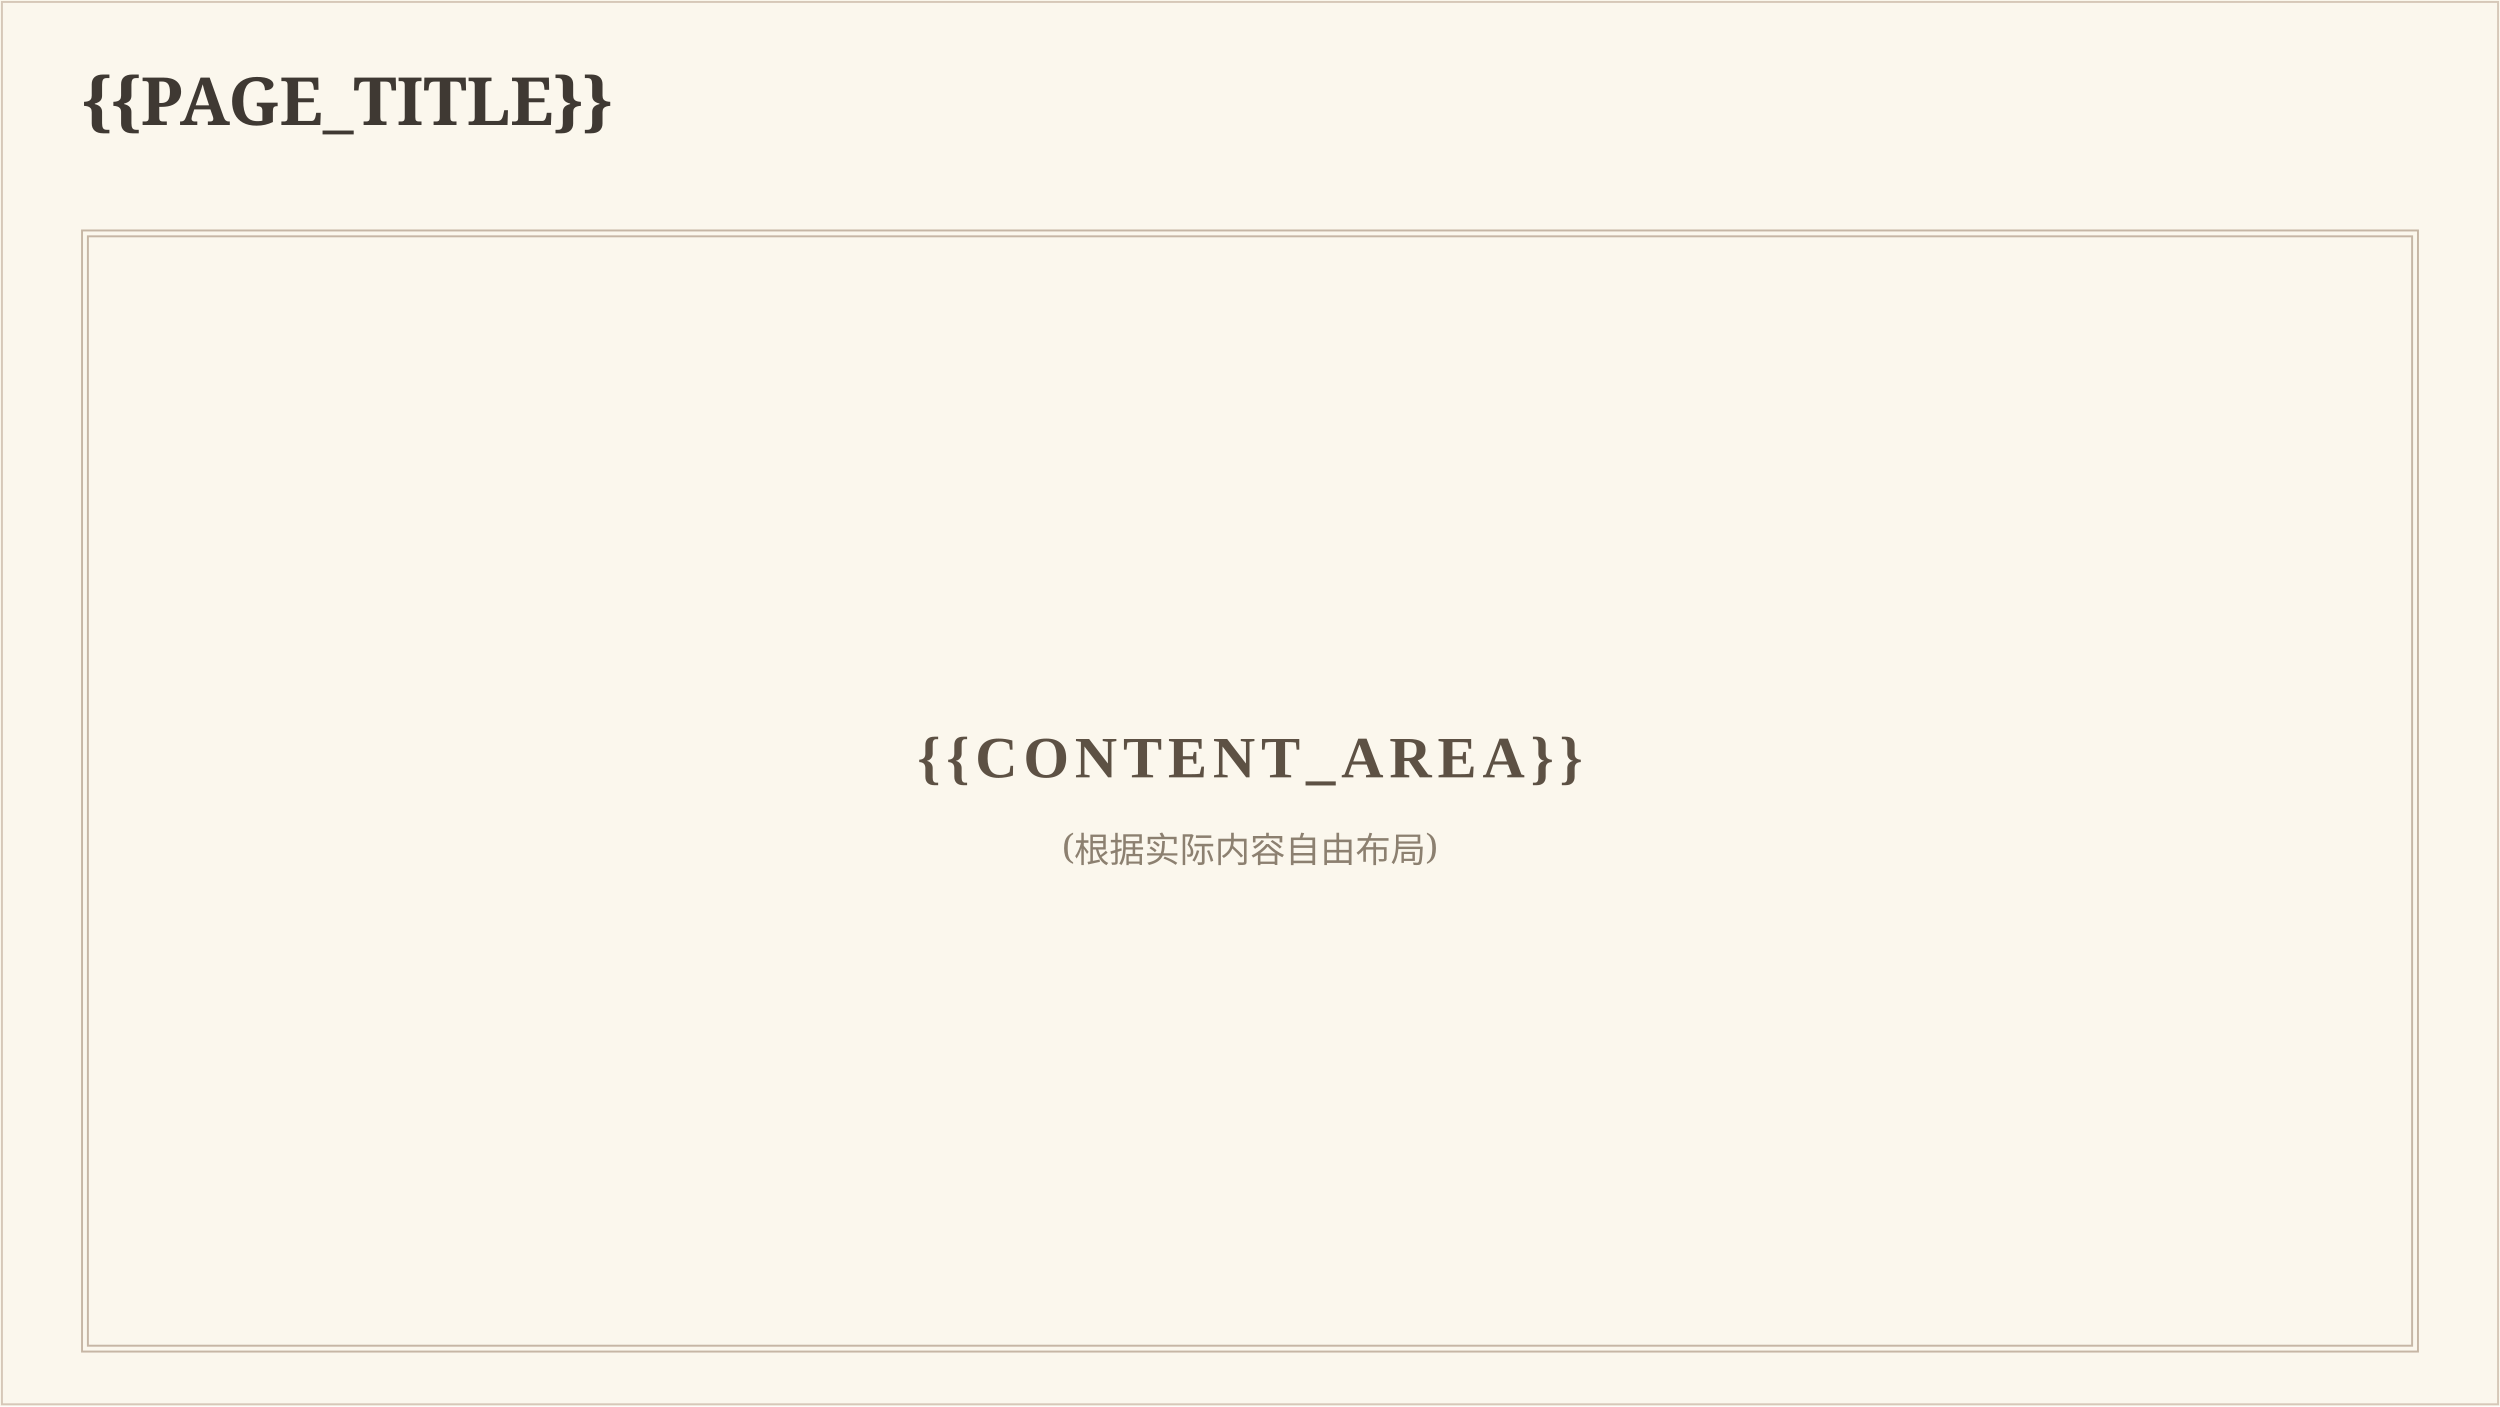
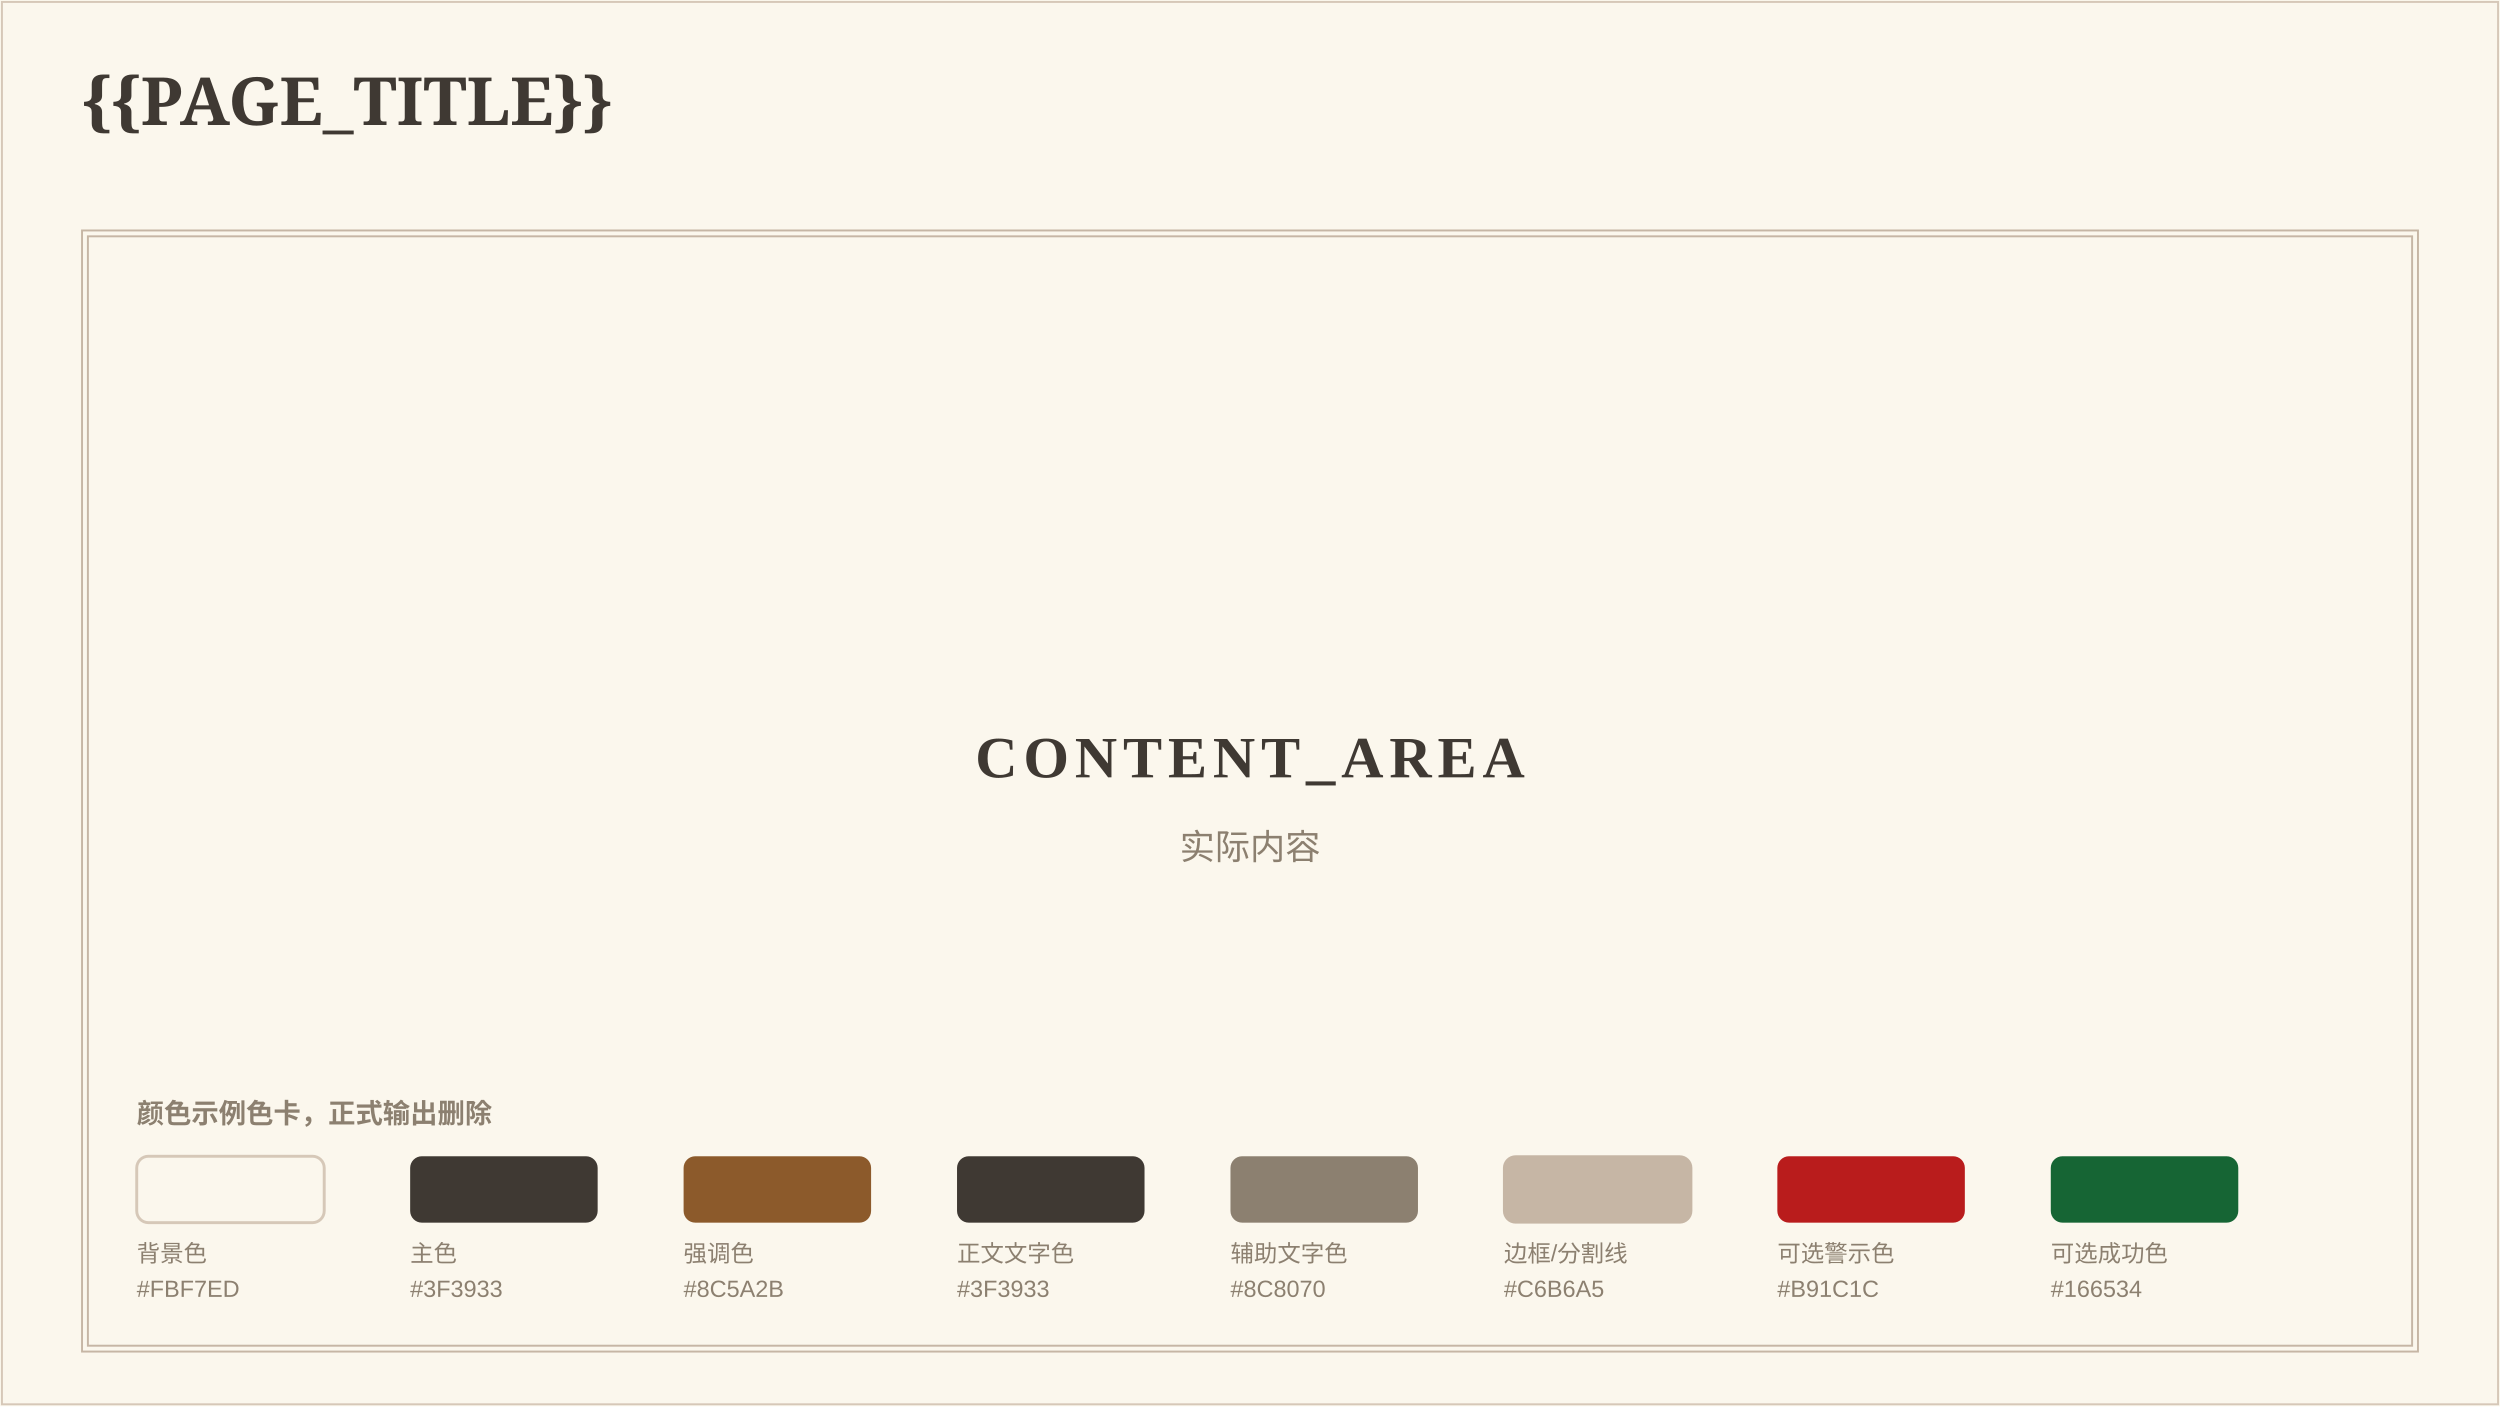
<svg xmlns="http://www.w3.org/2000/svg" width="1280" height="720" viewBox="0 0 1280 720">
-   <rect x="0" y="0" width="1280" height="720" fill="#FBF7ED" />
-   <rect x="1" y="1" width="1278" height="718" fill="none" stroke="#D6C8B8" stroke-width="1" />
-   <text x="42" y="64" font-family="Microsoft YaHei, SimSun, KaiTi, serif" font-size="34" font-weight="700" fill="#3F3933">{{PAGE_TITLE}}</text>
-   <rect x="42" y="118" width="1196" height="574" fill="none" stroke="#C6B6A5" stroke-width="1" />
-   <rect x="45" y="121" width="1190" height="568" fill="none" stroke="#C6B6A5" stroke-width="1" />
-   <text x="640" y="398" text-anchor="middle" font-family="Times New Roman, Microsoft YaHei, SimSun, serif" font-size="30" font-weight="700" letter-spacing="3" fill="#5D5144">{{CONTENT_AREA}}</text>
-   <text x="640" y="440" text-anchor="middle" font-family="Microsoft YaHei, SimSun, KaiTi, serif" font-size="18" font-weight="400" fill="#8C8070">(根据实际内容自由布局)</text>
+   <g id="background" data-description="固定背景，保留。">
+     <rect id="slide-background" x="0" y="0" width="1280" height="720" fill="#FBF7ED" />
+     <rect id="slide-border" x="1" y="1" width="1278" height="718" fill="none" stroke="#D6C8B8" stroke-width="1" />
+   </g>
+   <g id="header" data-description="内容页固定标题栏；只替换标题文字，不加额外标题装饰。">
+     <text id="page-title-text" data-description="标题固定样式：x=42 y=64 font-size=34 font-weight=700。" x="42" y="64" font-family="Microsoft YaHei, SimSun, KaiTi, serif" font-size="34" font-weight="700" fill="#3F3933">{{PAGE_TITLE}}</text>
+   </g>
+   <g id="main-content-frame" data-description="主体装饰框，正式输出保留；内容布局在框内。">
+     <rect id="content-frame-outer" x="42" y="118" width="1196" height="574" fill="none" stroke="#C6B6A5" stroke-width="1" />
+     <rect id="content-frame-inner" x="45" y="121" width="1190" height="568" fill="none" stroke="#C6B6A5" stroke-width="1" />
+   </g>
+   <g id="main-content-safe-area" data-description="主体内容范围：x=70 y=145 width=1140 height=520。">
+   </g>
+   <g id="content-placeholder" data-description="占位提示，正式输出删除。">
+     <text id="content-placeholder-label" x="640" y="398" text-anchor="middle" font-family="Times New Roman, Microsoft YaHei, SimSun, serif" font-size="30" font-weight="700" letter-spacing="3" fill="#3F3933">CONTENT_AREA</text>
+     <text id="content-placeholder-hint" x="640" y="440" text-anchor="middle" font-family="Microsoft YaHei, SimSun, KaiTi, serif" font-size="18" font-weight="400" fill="#8C8070">实际内容</text>
+   </g>
+   <g id="palette-sample" data-description="颜色示例色卡，仅供模板预览，正式输出必须删除。">
+     <text x="70" y="575" font-family="Microsoft YaHei, SimSun, KaiTi, serif" font-size="14" font-weight="700" fill="#8C8070">颜色示例色卡，正式输出删除</text>
+     <g id="palette-background-color" data-description="背景色：#FBF7ED；使用要求：页面背景，仅用于整体底色或宣纸感留白区域。">
+       <rect x="70" y="592" width="96" height="34" rx="6" fill="#FBF7ED" stroke="#D6C8B8" stroke-width="1.5" />
+       <text x="70" y="646" font-family="Microsoft YaHei, Arial, sans-serif" font-size="12" fill="#8C8070">背景色</text>
+       <text x="70" y="664" font-family="Arial, sans-serif" font-size="12" fill="#8C8070">#FBF7ED</text>
+     </g>
+     <g id="palette-primary-color" data-description="主色：#3F3933；使用要求：用于页面标题、核心视觉元素、国风主题主文字。">
+       <rect x="210" y="592" width="96" height="34" rx="6" fill="#3F3933" />
+       <text x="210" y="646" font-family="Microsoft YaHei, Arial, sans-serif" font-size="12" fill="#8C8070">主色</text>
+       <text x="210" y="664" font-family="Arial, sans-serif" font-size="12" fill="#8C8070">#3F3933</text>
+     </g>
+     <g id="palette-accent-color" data-description="强调色：#8C5A2B；使用要求：用于重点数据、印章式高亮、局部强调，不应大面积使用。">
+       <rect x="350" y="592" width="96" height="34" rx="6" fill="#8C5A2B" />
+       <text x="350" y="646" font-family="Microsoft YaHei, Arial, sans-serif" font-size="12" fill="#8C8070">强调色</text>
+       <text x="350" y="664" font-family="Arial, sans-serif" font-size="12" fill="#8C8070">#8C5A2B</text>
+     </g>
+     <g id="palette-body-text-color" data-description="正文文字色：#3F3933；使用要求：用于主要正文、表格主文字、说明文字。">
+       <rect x="490" y="592" width="96" height="34" rx="6" fill="#3F3933" />
+       <text x="490" y="646" font-family="Microsoft YaHei, Arial, sans-serif" font-size="12" fill="#8C8070">正文文字色</text>
+       <text x="490" y="664" font-family="Arial, sans-serif" font-size="12" fill="#8C8070">#3F3933</text>
+     </g>
+     <g id="palette-muted-text-color" data-description="辅助文字色：#8C8070；使用要求：用于注释、说明、次级标签、弱化信息。">
+       <rect x="630" y="592" width="96" height="34" rx="6" fill="#8C8070" />
+       <text x="630" y="646" font-family="Microsoft YaHei, Arial, sans-serif" font-size="12" fill="#8C8070">辅助文字色</text>
+       <text x="630" y="664" font-family="Arial, sans-serif" font-size="12" fill="#8C8070">#8C8070</text>
+     </g>
+     <g id="palette-border-color" data-description="边框/分割线色：#C6B6A5；使用要求：用于边框、辅助线、分割线、国风双线框描边。">
+       <rect x="770" y="592" width="96" height="34" rx="6" fill="#C6B6A5" stroke="#C6B6A5" stroke-width="1" />
+       <text x="770" y="646" font-family="Microsoft YaHei, Arial, sans-serif" font-size="12" fill="#8C8070">边框/分割线</text>
+       <text x="770" y="664" font-family="Arial, sans-serif" font-size="12" fill="#8C8070">#C6B6A5</text>
+     </g>
+     <g id="palette-warning-color" data-description="可选警示色：#B91C1C；使用要求：仅在表达风险、问题、下降时使用。">
+       <rect x="910" y="592" width="96" height="34" rx="6" fill="#B91C1C" />
+       <text x="910" y="646" font-family="Microsoft YaHei, Arial, sans-serif" font-size="12" fill="#8C8070">可选警示色</text>
+       <text x="910" y="664" font-family="Arial, sans-serif" font-size="12" fill="#8C8070">#B91C1C</text>
+     </g>
+     <g id="palette-success-color" data-description="可选成功色：#166534；使用要求：仅在表达增长、完成、正向结果时使用。">
+       <rect x="1050" y="592" width="96" height="34" rx="6" fill="#166534" />
+       <text x="1050" y="646" font-family="Microsoft YaHei, Arial, sans-serif" font-size="12" fill="#8C8070">可选成功色</text>
+       <text x="1050" y="664" font-family="Arial, sans-serif" font-size="12" fill="#8C8070">#166534</text>
+     </g>
+   </g>
</svg>
